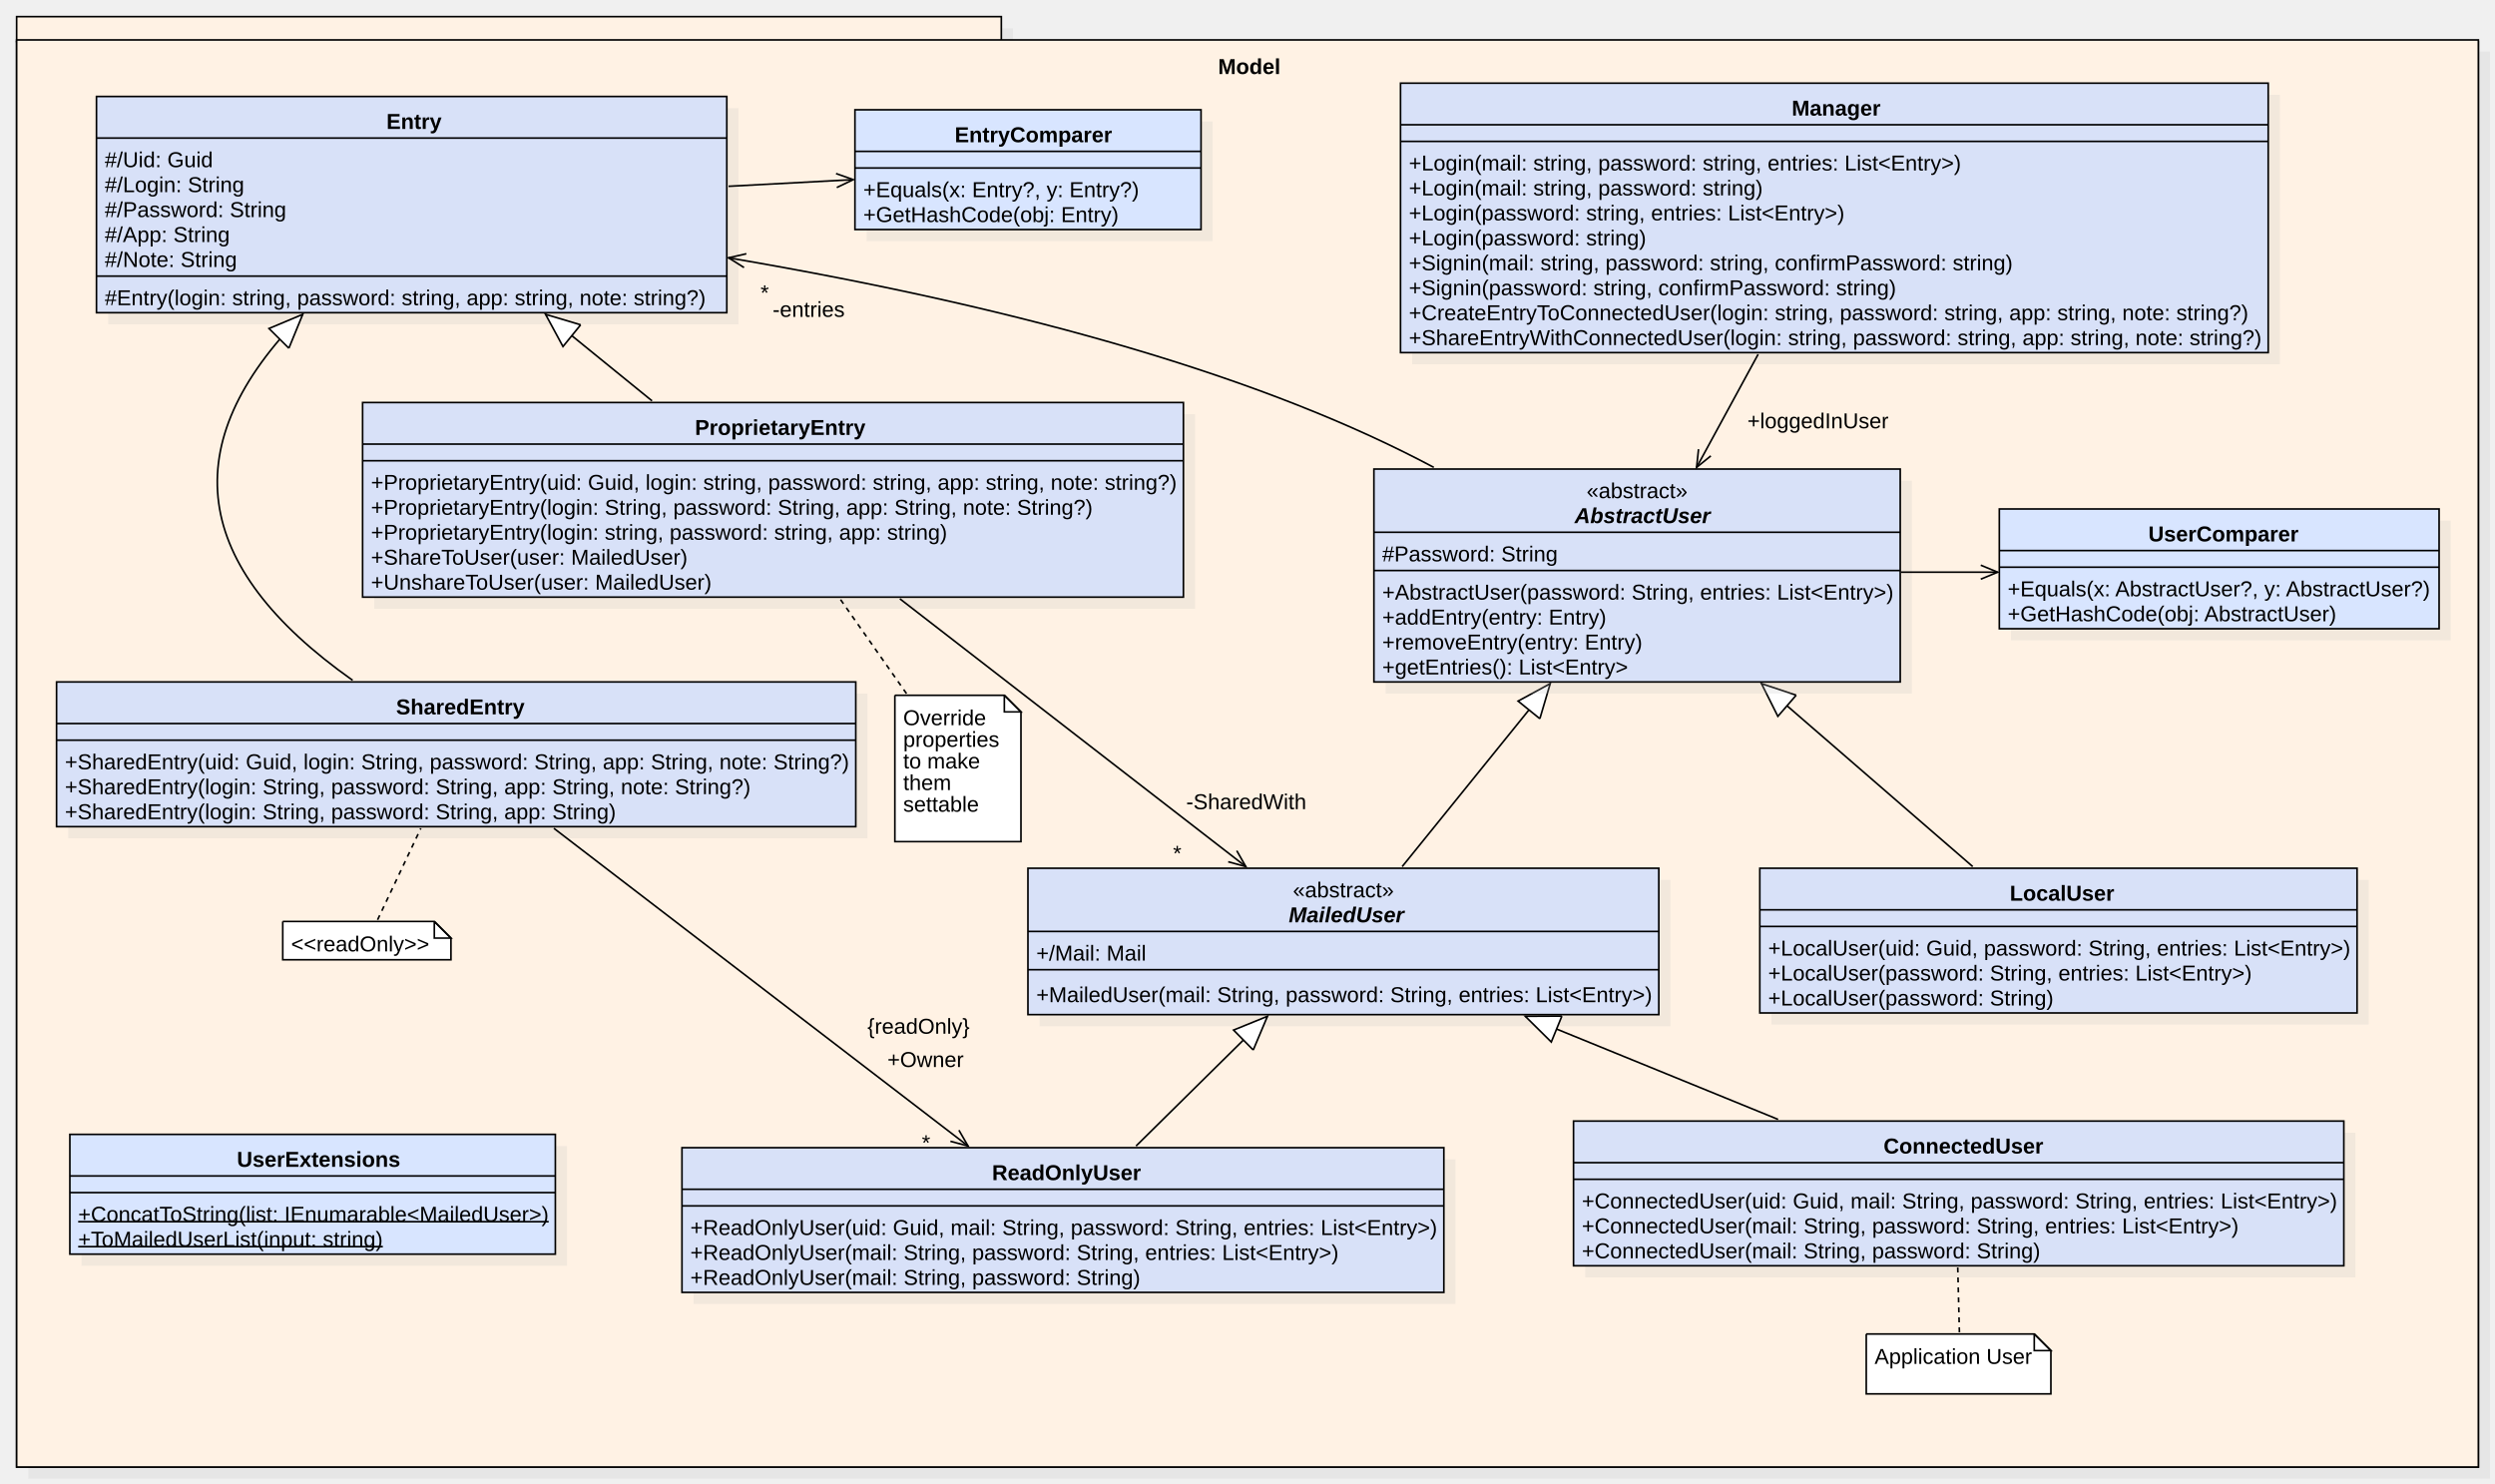
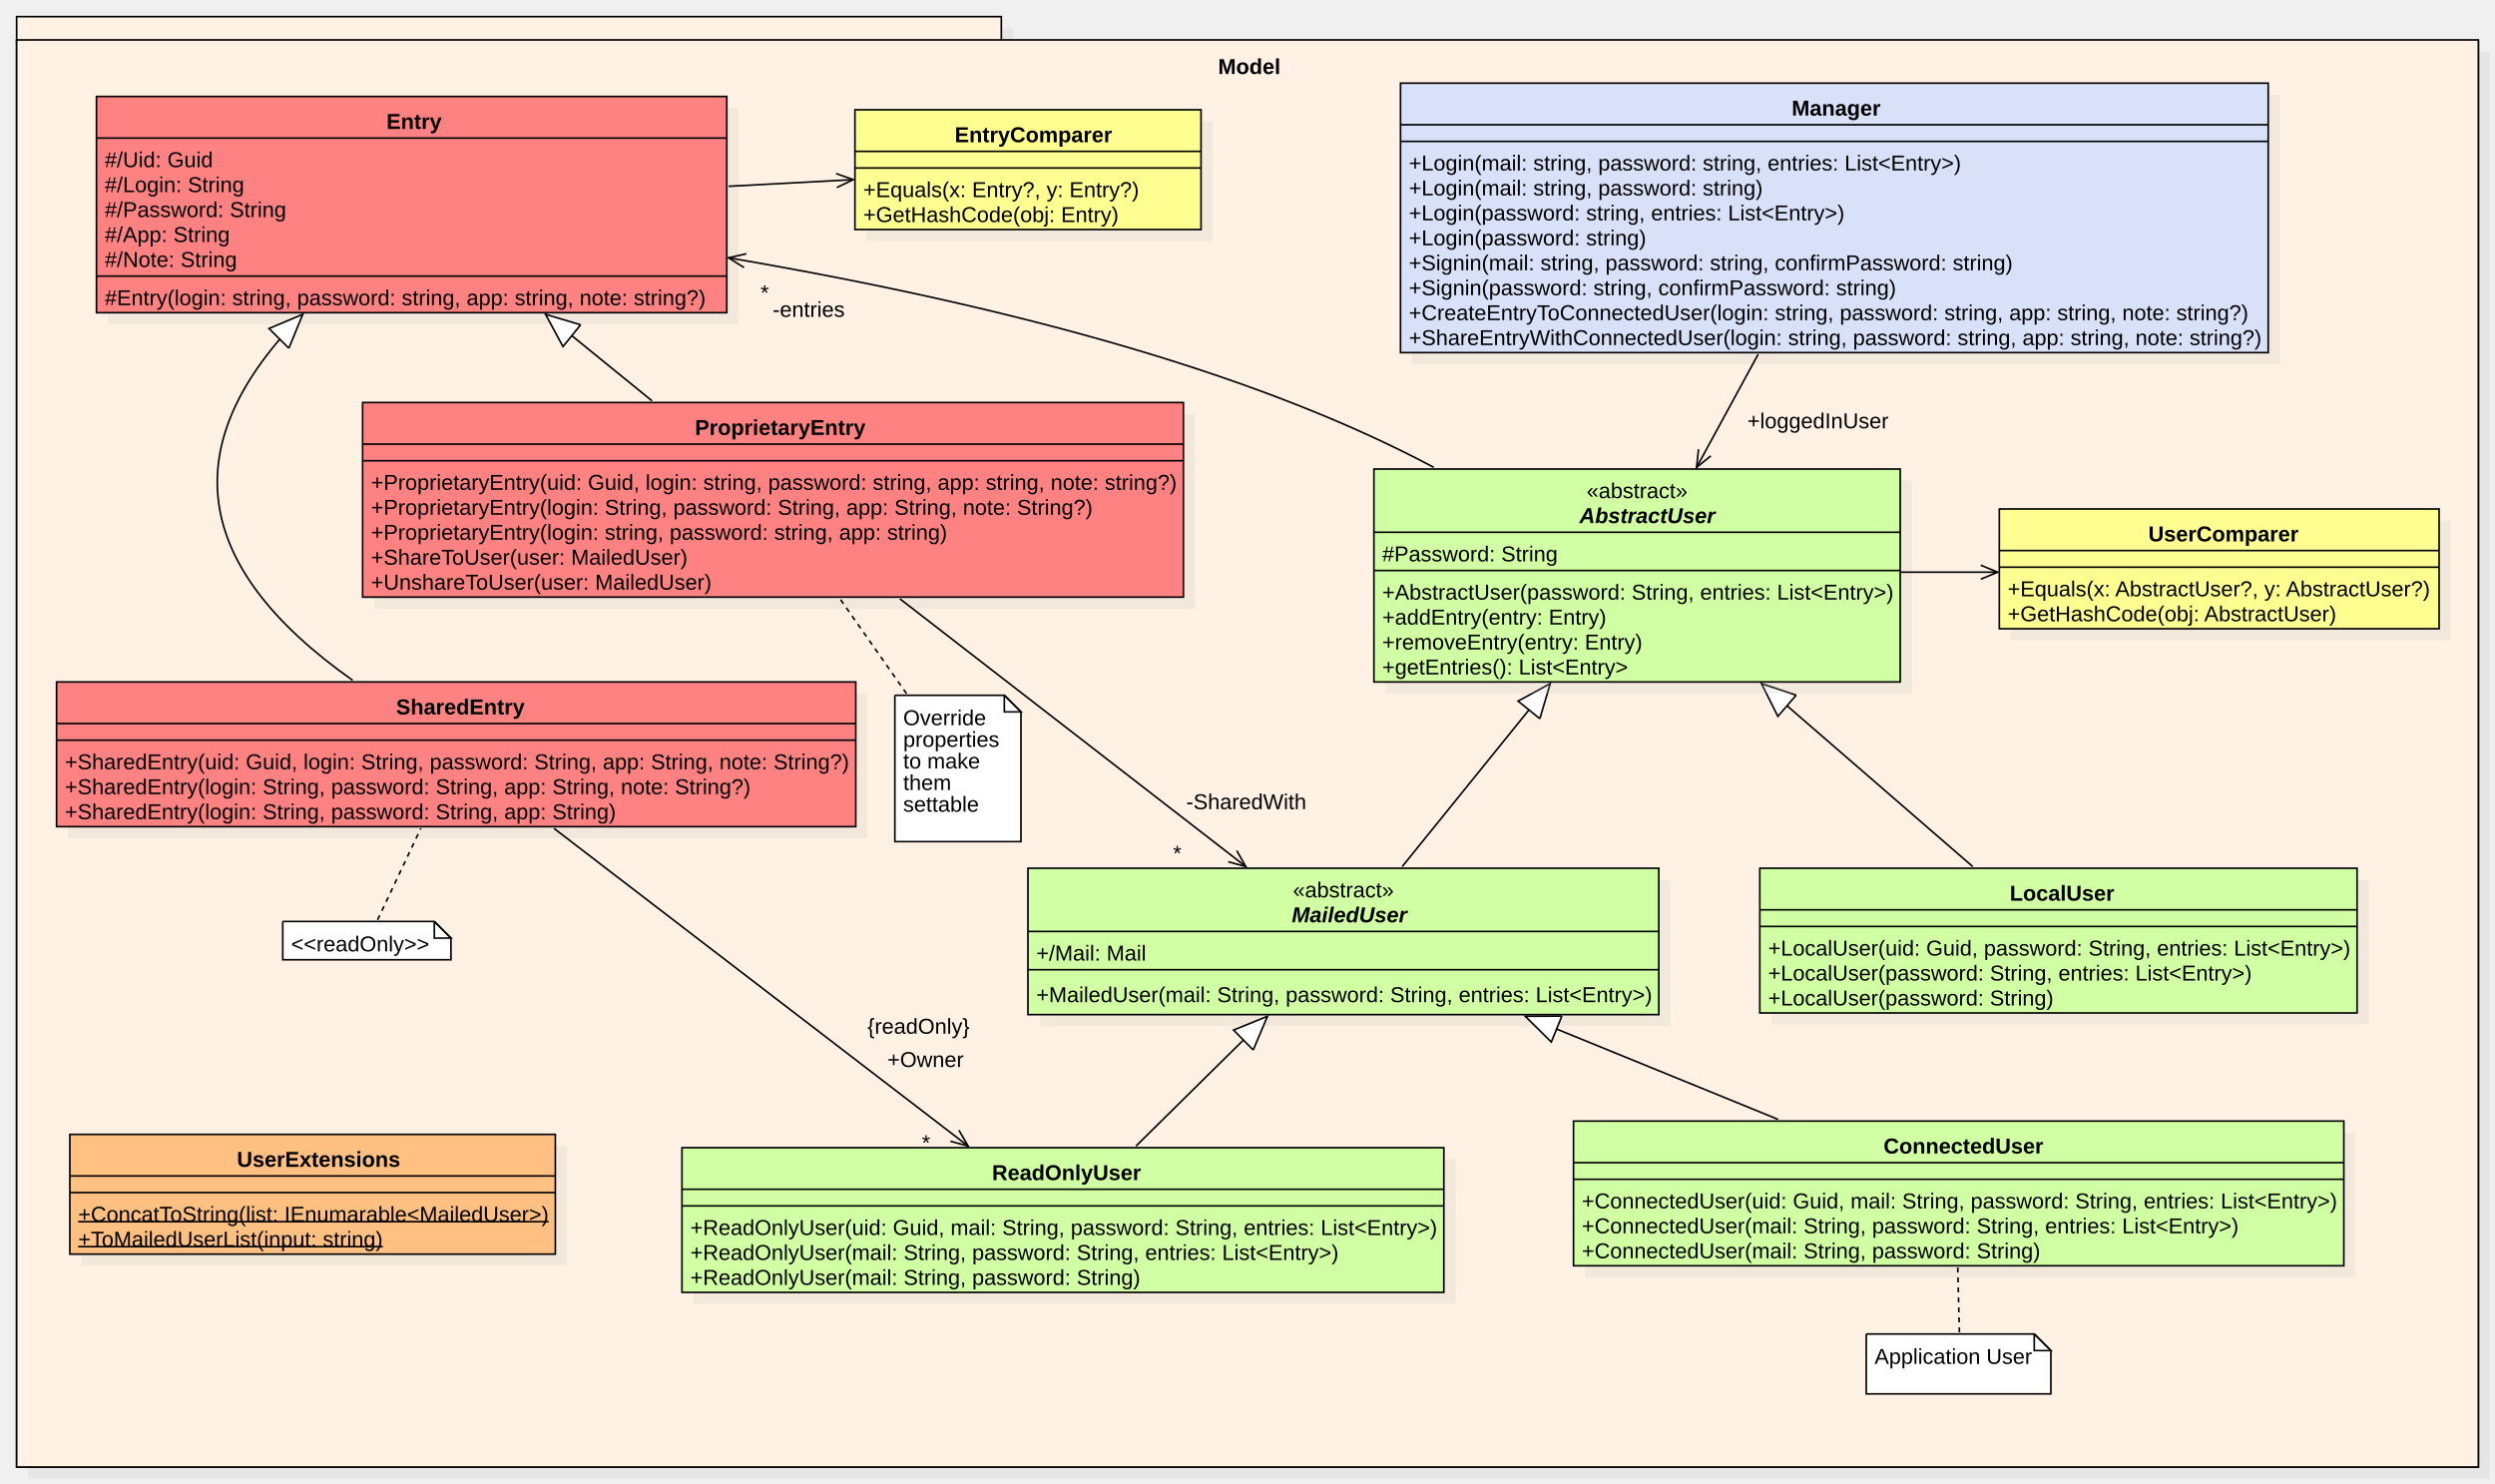
<svg xmlns="http://www.w3.org/2000/svg" version="1.1" width="1500" height="892">
  <defs />
  <g>
    <g transform="translate(-14,-6) scale(1,1)">
      <rect fill="#C0C0C0" stroke="none" x="31" y="23" width="592" height="15" opacity="0.2" />
    </g>
    <g transform="translate(-14,-6) scale(1,1)">
      <rect fill="#C0C0C0" stroke="none" x="31" y="37" width="1480" height="858" opacity="0.2" />
    </g>
    <g transform="translate(-14,-6) scale(1,1)">
      <rect fill="#fff2e4" stroke="none" x="24" y="31" width="1480" height="857" />
    </g>
    <g transform="translate(-14,-6) scale(1,1)">
      <path fill="none" stroke="#000000" d="M 24 31 L 1504 31 L 1504 888 L 24 888 L 24 31 Z Z" stroke-miterlimit="10" />
    </g>
    <g transform="translate(-14,-6) scale(1,1)">
      <rect fill="#fff2e4" stroke="none" x="24" y="16" width="592" height="15" />
    </g>
    <g transform="translate(-14,-6) scale(1,1)">
      <path fill="none" stroke="#000000" d="M 24 16 L 616 16 L 616 31 L 24 31 L 24 16 Z Z" stroke-miterlimit="10" />
    </g>
    <g transform="translate(-14,-6) scale(1,1)">
      <rect fill="#fff2e4" stroke="none" x="24" y="30" width="1480" height="858" />
    </g>
    <g transform="translate(-14,-6) scale(1,1)">
      <path fill="none" stroke="#000000" d="M 24 30 L 1504 30 L 1504 888 L 24 888 L 24 30 Z Z" stroke-miterlimit="10" />
    </g>
    <g transform="translate(-14,-6) scale(1,1)">
      <g>
        <path fill="none" stroke="none" />
        <text fill="#000000" stroke="none" font-family="Arial" font-size="13px" font-style="normal" font-weight="bold" text-decoration="none" x="746.296" y="50.5">Model</text>
      </g>
    </g>
    <g transform="translate(-14,-6) scale(1,1)">
      <rect fill="#C0C0C0" stroke="none" x="79" y="71" width="378.96" height="130" opacity="0.2" />
    </g>
    <g transform="translate(-14,-6) scale(1,1)">
-       <rect fill="#d8e1f8" stroke="none" x="72" y="64" width="378.96" height="130" />
+       <rect fill="#ff8282" stroke="none" x="72" y="64" width="378.96" height="130" />
    </g>
    <g transform="translate(-14,-6) scale(1,1)">
      <path fill="none" stroke="#000000" d="M 72 64 L 450.96 64 L 450.96 194 L 72 194 L 72 64 Z Z" stroke-miterlimit="10" />
    </g>
    <g transform="translate(-14,-6) scale(1,1)">
      <path fill="none" stroke="#000000" d="M 72 89 L 450.96 89" stroke-miterlimit="10" />
    </g>
    <g transform="translate(-14,-6) scale(1,1)">
      <path fill="none" stroke="#000000" d="M 72 172 L 450.96 172" stroke-miterlimit="10" />
    </g>
    <g transform="translate(-14,-6) scale(1,1)">
      <g>
        <path fill="none" stroke="none" />
        <text fill="#000000" stroke="none" font-family="Arial" font-size="13px" font-style="normal" font-weight="bold" text-decoration="none" x="246.309" y="83.5">Entry</text>
      </g>
    </g>
    <g transform="translate(-14,-6) scale(1,1)">
      <g>
        <path fill="none" stroke="none" />
        <text fill="#000000" stroke="none" font-family="Arial" font-size="13px" font-style="normal" font-weight="normal" text-decoration="none" x="77" y="106.5">#/Uid: Guid</text>
      </g>
    </g>
    <g transform="translate(-14,-6) scale(1,1)">
      <g>
        <path fill="none" stroke="none" />
        <text fill="#000000" stroke="none" font-family="Arial" font-size="13px" font-style="normal" font-weight="normal" text-decoration="none" x="77" y="121.5">#/Login: String</text>
      </g>
    </g>
    <g transform="translate(-14,-6) scale(1,1)">
      <g>
        <path fill="none" stroke="none" />
        <text fill="#000000" stroke="none" font-family="Arial" font-size="13px" font-style="normal" font-weight="normal" text-decoration="none" x="77" y="136.5">#/Password: String</text>
      </g>
    </g>
    <g transform="translate(-14,-6) scale(1,1)">
      <g>
        <path fill="none" stroke="none" />
        <text fill="#000000" stroke="none" font-family="Arial" font-size="13px" font-style="normal" font-weight="normal" text-decoration="none" x="77" y="151.5">#/App: String</text>
      </g>
    </g>
    <g transform="translate(-14,-6) scale(1,1)">
      <g>
        <path fill="none" stroke="none" />
        <text fill="#000000" stroke="none" font-family="Arial" font-size="13px" font-style="normal" font-weight="normal" text-decoration="none" x="77" y="166.5">#/Note: String</text>
      </g>
    </g>
    <g transform="translate(-14,-6) scale(1,1)">
      <g>
        <path fill="none" stroke="none" />
        <text fill="#000000" stroke="none" font-family="Arial" font-size="13px" font-style="normal" font-weight="normal" text-decoration="none" x="77" y="189.5">#Entry(login: string, password: string, app: string, note: string?)</text>
      </g>
    </g>
    <g transform="translate(-14,-6) scale(1,1)">
      <rect fill="#C0C0C0" stroke="none" x="239" y="255" width="493.472" height="117" opacity="0.2" />
    </g>
    <g transform="translate(-14,-6) scale(1,1)">
-       <rect fill="#d8e1f8" stroke="none" x="232" y="248" width="493.472" height="117" />
+       <rect fill="#ff8282" stroke="none" x="232" y="248" width="493.472" height="117" />
    </g>
    <g transform="translate(-14,-6) scale(1,1)">
      <path fill="none" stroke="#000000" d="M 232 248 L 725.472 248 L 725.472 365 L 232 365 L 232 248 Z Z" stroke-miterlimit="10" />
    </g>
    <g transform="translate(-14,-6) scale(1,1)">
      <path fill="none" stroke="#000000" d="M 232 273 L 725.472 273" stroke-miterlimit="10" />
    </g>
    <g transform="translate(-14,-6) scale(1,1)">
      <path fill="none" stroke="#000000" d="M 232 283 L 725.472 283" stroke-miterlimit="10" />
    </g>
    <g transform="translate(-14,-6) scale(1,1)">
      <g>
        <path fill="none" stroke="none" />
        <text fill="#000000" stroke="none" font-family="Arial" font-size="13px" font-style="normal" font-weight="bold" text-decoration="none" x="431.776" y="267.5">ProprietaryEntry</text>
      </g>
    </g>
    <g transform="translate(-14,-6) scale(1,1)">
      <g>
        <path fill="none" stroke="none" />
        <text fill="#000000" stroke="none" font-family="Arial" font-size="13px" font-style="normal" font-weight="normal" text-decoration="none" x="237" y="300.5">+ProprietaryEntry(uid: Guid, login: string, password: string, app: string, note: string?)</text>
      </g>
    </g>
    <g transform="translate(-14,-6) scale(1,1)">
      <g>
        <path fill="none" stroke="none" />
        <text fill="#000000" stroke="none" font-family="Arial" font-size="13px" font-style="normal" font-weight="normal" text-decoration="none" x="237" y="315.5">+ProprietaryEntry(login: String, password: String, app: String, note: String?)</text>
      </g>
    </g>
    <g transform="translate(-14,-6) scale(1,1)">
      <g>
        <path fill="none" stroke="none" />
        <text fill="#000000" stroke="none" font-family="Arial" font-size="13px" font-style="normal" font-weight="normal" text-decoration="none" x="237" y="330.5">+ProprietaryEntry(login: string, password: string, app: string)</text>
      </g>
    </g>
    <g transform="translate(-14,-6) scale(1,1)">
      <g>
        <path fill="none" stroke="none" />
        <text fill="#000000" stroke="none" font-family="Arial" font-size="13px" font-style="normal" font-weight="normal" text-decoration="none" x="237" y="345.5">+ShareToUser(user: MailedUser)</text>
      </g>
    </g>
    <g transform="translate(-14,-6) scale(1,1)">
      <g>
        <path fill="none" stroke="none" />
        <text fill="#000000" stroke="none" font-family="Arial" font-size="13px" font-style="normal" font-weight="normal" text-decoration="none" x="237" y="360.5">+UnshareToUser(user: MailedUser)</text>
      </g>
    </g>
    <g transform="translate(-14,-6) scale(1,1)">
      <path fill="none" stroke="#000000" d="M 406 247 L 342 195" stroke-miterlimit="10" />
    </g>
    <g transform="translate(-14,-6) scale(1,1)">
      <path fill="#FFFFFF" stroke="none" d="M 363.084 201.283 L 342 195 L 352.466 214.351" />
    </g>
    <g transform="translate(-14,-6) scale(1,1)">
      <path fill="none" stroke="#000000" d="M 363.084 201.283 L 342 195 L 352.466 214.351 L 363.084 201.283" stroke-miterlimit="10" />
    </g>
    <g transform="translate(-14,-6) scale(1,1)">
      <rect fill="#C0C0C0" stroke="none" x="55" y="423" width="480.498" height="87" opacity="0.2" />
    </g>
    <g transform="translate(-14,-6) scale(1,1)">
-       <rect fill="#d8e1f8" stroke="none" x="48" y="416" width="480.498" height="87" />
+       <rect fill="#ff8282" stroke="none" x="48" y="416" width="480.498" height="87" />
    </g>
    <g transform="translate(-14,-6) scale(1,1)">
      <path fill="none" stroke="#000000" d="M 48 416 L 528.498 416 L 528.498 503 L 48 503 L 48 416 Z Z" stroke-miterlimit="10" />
    </g>
    <g transform="translate(-14,-6) scale(1,1)">
      <path fill="none" stroke="#000000" d="M 48 441 L 528.498 441" stroke-miterlimit="10" />
    </g>
    <g transform="translate(-14,-6) scale(1,1)">
      <path fill="none" stroke="#000000" d="M 48 451 L 528.498 451" stroke-miterlimit="10" />
    </g>
    <g transform="translate(-14,-6) scale(1,1)">
      <g>
        <path fill="none" stroke="none" />
        <text fill="#000000" stroke="none" font-family="Arial" font-size="13px" font-style="normal" font-weight="bold" text-decoration="none" x="252.118" y="435.5">SharedEntry</text>
      </g>
    </g>
    <g transform="translate(-14,-6) scale(1,1)">
      <g>
        <path fill="none" stroke="none" />
        <text fill="#000000" stroke="none" font-family="Arial" font-size="13px" font-style="normal" font-weight="normal" text-decoration="none" x="53" y="468.5">+SharedEntry(uid: Guid, login: String, password: String, app: String, note: String?)</text>
      </g>
    </g>
    <g transform="translate(-14,-6) scale(1,1)">
      <g>
        <path fill="none" stroke="none" />
        <text fill="#000000" stroke="none" font-family="Arial" font-size="13px" font-style="normal" font-weight="normal" text-decoration="none" x="53" y="483.5">+SharedEntry(login: String, password: String, app: String, note: String?)</text>
      </g>
    </g>
    <g transform="translate(-14,-6) scale(1,1)">
      <g>
        <path fill="none" stroke="none" />
        <text fill="#000000" stroke="none" font-family="Arial" font-size="13px" font-style="normal" font-weight="normal" text-decoration="none" x="53" y="498.5">+SharedEntry(login: String, password: String, app: String)</text>
      </g>
    </g>
    <g transform="translate(-14,-6) scale(1,1)">
      <path fill="none" stroke="#000000" d="M 226 415 Q 80 312 196 195" stroke-miterlimit="10" />
    </g>
    <g transform="translate(-14,-6) scale(1,1)">
      <path fill="#FFFFFF" stroke="none" d="M 187.668 215.361 L 196 195 L 175.711 203.506" />
    </g>
    <g transform="translate(-14,-6) scale(1,1)">
      <path fill="none" stroke="#000000" d="M 187.668 215.361 L 196 195 L 175.711 203.506 L 187.668 215.361" stroke-miterlimit="10" />
    </g>
    <g transform="translate(-14,-6) scale(1,1)">
      <path fill="#ffffff" stroke="none" d="M 552 424 L 617.808 424 L 627.808 434 L 627.808 512 L 552 512 L 552 424" />
    </g>
    <g transform="translate(-14,-6) scale(1,1)">
      <path fill="none" stroke="#000000" d="M 552 424 L 617.808 424 L 627.808 434 L 627.808 512 L 552 512 L 552 424 L 552 424" stroke-miterlimit="10" />
    </g>
    <g transform="translate(-14,-6) scale(1,1)">
      <path fill="none" stroke="#000000" d="M 617.808 424 L 617.808 434 L 627.808 434 L 617.808 424" stroke-miterlimit="10" />
    </g>
    <g transform="translate(-14,-6) scale(1,1)">
      <g>
        <path fill="none" stroke="none" />
        <text fill="#000000" stroke="none" font-family="Arial" font-size="13px" font-style="normal" font-weight="normal" text-decoration="none" x="557" y="442">Override</text>
        <text fill="#000000" stroke="none" font-family="Arial" font-size="13px" font-style="normal" font-weight="normal" text-decoration="none" x="557" y="455">properties</text>
        <text fill="#000000" stroke="none" font-family="Arial" font-size="13px" font-style="normal" font-weight="normal" text-decoration="none" x="557" y="468">to make</text>
        <text fill="#000000" stroke="none" font-family="Arial" font-size="13px" font-style="normal" font-weight="normal" text-decoration="none" x="557" y="481">them</text>
        <text fill="#000000" stroke="none" font-family="Arial" font-size="13px" font-style="normal" font-weight="normal" text-decoration="none" x="557" y="494">settable</text>
      </g>
    </g>
    <g transform="translate(-14,-6) scale(1,1)">
      <path fill="none" stroke="#000000" d="M 559 423 L 519 366" stroke-miterlimit="10" stroke-dasharray="3" />
    </g>
    <g transform="translate(-14,-6) scale(1,1)">
      <path fill="#ffffff" stroke="none" d="M 184 560 L 275.116 560 L 285.116 570 L 285.116 583 L 184 583 L 184 560" />
    </g>
    <g transform="translate(-14,-6) scale(1,1)">
      <path fill="none" stroke="#000000" d="M 184 560 L 275.116 560 L 285.116 570 L 285.116 583 L 184 583 L 184 560 L 184 560" stroke-miterlimit="10" />
    </g>
    <g transform="translate(-14,-6) scale(1,1)">
      <path fill="none" stroke="#000000" d="M 275.116 560 L 275.116 570 L 285.116 570 L 275.116 560" stroke-miterlimit="10" />
    </g>
    <g transform="translate(-14,-6) scale(1,1)">
      <g>
        <path fill="none" stroke="none" />
        <text fill="#000000" stroke="none" font-family="Arial" font-size="13px" font-style="normal" font-weight="normal" text-decoration="none" x="189" y="578">&lt;&lt;readOnly&gt;&gt;</text>
      </g>
    </g>
    <g transform="translate(-14,-6) scale(1,1)">
      <path fill="none" stroke="#000000" d="M 241 559 L 267 504" stroke-miterlimit="10" stroke-dasharray="3" />
    </g>
    <g transform="translate(-14,-6) scale(1,1)">
      <rect fill="#C0C0C0" stroke="none" x="639" y="535" width="379.278" height="88" opacity="0.2" />
    </g>
    <g transform="translate(-14,-6) scale(1,1)">
-       <rect fill="#d8e1f8" stroke="none" x="632" y="528" width="379.278" height="88" />
+       <rect fill="#d1ffa3" stroke="none" x="632" y="528" width="379.278" height="88" />
    </g>
    <g transform="translate(-14,-6) scale(1,1)">
      <path fill="none" stroke="#000000" d="M 632 528 L 1011.278 528 L 1011.278 616 L 632 616 L 632 528 Z Z" stroke-miterlimit="10" />
    </g>
    <g transform="translate(-14,-6) scale(1,1)">
      <path fill="none" stroke="#000000" d="M 632 566 L 1011.278 566" stroke-miterlimit="10" />
    </g>
    <g transform="translate(-14,-6) scale(1,1)">
      <path fill="none" stroke="#000000" d="M 632 589 L 1011.278 589" stroke-miterlimit="10" />
    </g>
    <g transform="translate(-14,-6) scale(1,1)">
      <g>
        <path fill="none" stroke="none" />
        <text fill="#000000" stroke="none" font-family="Arial" font-size="13px" font-style="normal" font-weight="normal" text-decoration="none" x="791.288" y="545.5">«abstract»</text>
      </g>
    </g>
    <g transform="translate(-14,-6) scale(1,1)">
      <g>
        <path fill="none" stroke="none" />
-         <text fill="#000000" stroke="none" font-family="Arial" font-size="13px" font-style="italic" font-weight="bold" text-decoration="none" x="788.768" y="560.5">MailedUser</text>
+         <text fill="#000000" stroke="none" font-family="Arial" font-size="13px" font-style="italic" font-weight="bold" text-decoration="none" x="790.589" y="560.5">MailedUser</text>
      </g>
    </g>
    <g transform="translate(-14,-6) scale(1,1)">
      <g>
        <path fill="none" stroke="none" />
        <text fill="#000000" stroke="none" font-family="Arial" font-size="13px" font-style="normal" font-weight="normal" text-decoration="none" x="637" y="583.5">+/Mail: Mail</text>
      </g>
    </g>
    <g transform="translate(-14,-6) scale(1,1)">
      <g>
        <path fill="none" stroke="none" />
        <text fill="#000000" stroke="none" font-family="Arial" font-size="13px" font-style="normal" font-weight="normal" text-decoration="none" x="637" y="608.5">+MailedUser(mail: String, password: String, entries: List&lt;Entry&gt;)</text>
      </g>
    </g>
    <g transform="translate(-14,-6) scale(1,1)">
      <path fill="none" stroke="#000000" d="M 697 695 L 776 617" stroke-miterlimit="10" />
    </g>
    <g transform="translate(-14,-6) scale(1,1)">
      <path fill="#FFFFFF" stroke="none" d="M 767.452 637.271 L 776 617 L 755.621 625.289" />
    </g>
    <g transform="translate(-14,-6) scale(1,1)">
      <path fill="none" stroke="#000000" d="M 767.452 637.271 L 776 617 L 755.621 625.289 L 767.452 637.271" stroke-miterlimit="10" />
    </g>
    <g transform="translate(-14,-6) scale(1,1)">
      <path fill="none" stroke="#000000" d="M 1083 679 L 931 617" stroke-miterlimit="10" />
    </g>
    <g transform="translate(-14,-6) scale(1,1)">
      <path fill="#FFFFFF" stroke="none" d="M 953 616.881 L 931 617 L 946.64 632.472" />
    </g>
    <g transform="translate(-14,-6) scale(1,1)">
      <path fill="none" stroke="#000000" d="M 953 616.881 L 931 617 L 946.64 632.472 L 953 616.881" stroke-miterlimit="10" />
    </g>
    <g transform="translate(-14,-6) scale(1,1)">
      <path fill="none" stroke="#000000" d="M 857 527 L 946 417" stroke-miterlimit="10" />
    </g>
    <g transform="translate(-14,-6) scale(1,1)">
      <path fill="#FFFFFF" stroke="none" d="M 939.76 438.097 L 946 417 L 926.67 427.506" />
    </g>
    <g transform="translate(-14,-6) scale(1,1)">
      <path fill="none" stroke="#000000" d="M 939.76 438.097 L 946 417 L 926.67 427.506 L 939.76 438.097" stroke-miterlimit="10" />
    </g>
    <g transform="translate(-14,-6) scale(1,1)">
      <path fill="none" stroke="#000000" d="M 1200 527 L 1073 417" stroke-miterlimit="10" />
    </g>
    <g transform="translate(-14,-6) scale(1,1)">
      <path fill="#FFFFFF" stroke="none" d="M 1093.876 423.943 L 1073 417 L 1082.852 436.671" />
    </g>
    <g transform="translate(-14,-6) scale(1,1)">
      <path fill="none" stroke="#000000" d="M 1093.876 423.943 L 1073 417 L 1082.852 436.671 L 1093.876 423.943" stroke-miterlimit="10" />
    </g>
    <g transform="translate(-14,-6) scale(1,1)">
      <rect fill="#C0C0C0" stroke="none" x="431" y="703" width="458.046" height="87" opacity="0.2" />
    </g>
    <g transform="translate(-14,-6) scale(1,1)">
-       <rect fill="#d8e1f8" stroke="none" x="424" y="696" width="458.046" height="87" />
+       <rect fill="#d1ffa3" stroke="none" x="424" y="696" width="458.046" height="87" />
    </g>
    <g transform="translate(-14,-6) scale(1,1)">
      <path fill="none" stroke="#000000" d="M 424 696 L 882.046 696 L 882.046 783 L 424 783 L 424 696 Z Z" stroke-miterlimit="10" />
    </g>
    <g transform="translate(-14,-6) scale(1,1)">
      <path fill="none" stroke="#000000" d="M 424 721 L 882.046 721" stroke-miterlimit="10" />
    </g>
    <g transform="translate(-14,-6) scale(1,1)">
      <path fill="none" stroke="#000000" d="M 424 731 L 882.046 731" stroke-miterlimit="10" />
    </g>
    <g transform="translate(-14,-6) scale(1,1)">
      <g>
        <path fill="none" stroke="none" />
        <text fill="#000000" stroke="none" font-family="Arial" font-size="13px" font-style="normal" font-weight="bold" text-decoration="none" x="610.395" y="715.5">ReadOnlyUser</text>
      </g>
    </g>
    <g transform="translate(-14,-6) scale(1,1)">
      <g>
        <path fill="none" stroke="none" />
        <text fill="#000000" stroke="none" font-family="Arial" font-size="13px" font-style="normal" font-weight="normal" text-decoration="none" x="429" y="748.5">+ReadOnlyUser(uid: Guid, mail: String, password: String, entries: List&lt;Entry&gt;)</text>
      </g>
    </g>
    <g transform="translate(-14,-6) scale(1,1)">
      <g>
        <path fill="none" stroke="none" />
        <text fill="#000000" stroke="none" font-family="Arial" font-size="13px" font-style="normal" font-weight="normal" text-decoration="none" x="429" y="763.5">+ReadOnlyUser(mail: String, password: String, entries: List&lt;Entry&gt;)</text>
      </g>
    </g>
    <g transform="translate(-14,-6) scale(1,1)">
      <g>
        <path fill="none" stroke="none" />
        <text fill="#000000" stroke="none" font-family="Arial" font-size="13px" font-style="normal" font-weight="normal" text-decoration="none" x="429" y="778.5">+ReadOnlyUser(mail: String, password: String)</text>
      </g>
    </g>
    <g transform="translate(-14,-6) scale(1,1)">
      <rect fill="#C0C0C0" stroke="none" x="967" y="687" width="463.118" height="87" opacity="0.2" />
    </g>
    <g transform="translate(-14,-6) scale(1,1)">
-       <rect fill="#d8e1f8" stroke="none" x="960" y="680" width="463.118" height="87" />
+       <rect fill="#d1ffa3" stroke="none" x="960" y="680" width="463.118" height="87" />
    </g>
    <g transform="translate(-14,-6) scale(1,1)">
      <path fill="none" stroke="#000000" d="M 960 680 L 1423.118 680 L 1423.118 767 L 960 767 L 960 680 Z Z" stroke-miterlimit="10" />
    </g>
    <g transform="translate(-14,-6) scale(1,1)">
      <path fill="none" stroke="#000000" d="M 960 705 L 1423.118 705" stroke-miterlimit="10" />
    </g>
    <g transform="translate(-14,-6) scale(1,1)">
      <path fill="none" stroke="#000000" d="M 960 715 L 1423.118 715" stroke-miterlimit="10" />
    </g>
    <g transform="translate(-14,-6) scale(1,1)">
      <g>
        <path fill="none" stroke="none" />
        <text fill="#000000" stroke="none" font-family="Arial" font-size="13px" font-style="normal" font-weight="bold" text-decoration="none" x="1146.395" y="699.5">ConnectedUser</text>
      </g>
    </g>
    <g transform="translate(-14,-6) scale(1,1)">
      <g>
        <path fill="none" stroke="none" />
        <text fill="#000000" stroke="none" font-family="Arial" font-size="13px" font-style="normal" font-weight="normal" text-decoration="none" x="965" y="732.5">+ConnectedUser(uid: Guid, mail: String, password: String, entries: List&lt;Entry&gt;)</text>
      </g>
    </g>
    <g transform="translate(-14,-6) scale(1,1)">
      <g>
        <path fill="none" stroke="none" />
        <text fill="#000000" stroke="none" font-family="Arial" font-size="13px" font-style="normal" font-weight="normal" text-decoration="none" x="965" y="747.5">+ConnectedUser(mail: String, password: String, entries: List&lt;Entry&gt;)</text>
      </g>
    </g>
    <g transform="translate(-14,-6) scale(1,1)">
      <g>
        <path fill="none" stroke="none" />
        <text fill="#000000" stroke="none" font-family="Arial" font-size="13px" font-style="normal" font-weight="normal" text-decoration="none" x="965" y="762.5">+ConnectedUser(mail: String, password: String)</text>
      </g>
    </g>
    <g transform="translate(-14,-6) scale(1,1)">
      <path fill="#ffffff" stroke="none" d="M 1136 808 L 1237 808 L 1247 818 L 1247 844 L 1136 844 L 1136 808" />
    </g>
    <g transform="translate(-14,-6) scale(1,1)">
      <path fill="none" stroke="#000000" d="M 1136 808 L 1237 808 L 1247 818 L 1247 844 L 1136 844 L 1136 808 L 1136 808" stroke-miterlimit="10" />
    </g>
    <g transform="translate(-14,-6) scale(1,1)">
      <path fill="none" stroke="#000000" d="M 1237 808 L 1237 818 L 1247 818 L 1237 808" stroke-miterlimit="10" />
    </g>
    <g transform="translate(-14,-6) scale(1,1)">
      <g>
        <path fill="none" stroke="none" />
        <text fill="#000000" stroke="none" font-family="Arial" font-size="13px" font-style="normal" font-weight="normal" text-decoration="none" x="1141" y="826">Application User</text>
      </g>
    </g>
    <g transform="translate(-14,-6) scale(1,1)">
      <path fill="none" stroke="#000000" d="M 1192 807 L 1191 768" stroke-miterlimit="10" stroke-dasharray="3" />
    </g>
    <g transform="translate(-14,-6) scale(1,1)">
      <rect fill="#C0C0C0" stroke="none" x="863" y="63" width="521.656" height="162" opacity="0.2" />
    </g>
    <g transform="translate(-14,-6) scale(1,1)">
      <rect fill="#d8e1f8" stroke="none" x="856" y="56" width="521.656" height="162" />
    </g>
    <g transform="translate(-14,-6) scale(1,1)">
      <path fill="none" stroke="#000000" d="M 856 56 L 1377.656 56 L 1377.656 218 L 856 218 L 856 56 Z Z" stroke-miterlimit="10" />
    </g>
    <g transform="translate(-14,-6) scale(1,1)">
      <path fill="none" stroke="#000000" d="M 856 81 L 1377.656 81" stroke-miterlimit="10" />
    </g>
    <g transform="translate(-14,-6) scale(1,1)">
      <path fill="none" stroke="#000000" d="M 856 91 L 1377.656 91" stroke-miterlimit="10" />
    </g>
    <g transform="translate(-14,-6) scale(1,1)">
      <g>
        <path fill="none" stroke="none" />
        <text fill="#000000" stroke="none" font-family="Arial" font-size="13px" font-style="normal" font-weight="bold" text-decoration="none" x="1091.174" y="75.5">Manager</text>
      </g>
    </g>
    <g transform="translate(-14,-6) scale(1,1)">
      <g>
        <path fill="none" stroke="none" />
        <text fill="#000000" stroke="none" font-family="Arial" font-size="13px" font-style="normal" font-weight="normal" text-decoration="none" x="861" y="108.5">+Login(mail: string, password: string, entries: List&lt;Entry&gt;)</text>
      </g>
    </g>
    <g transform="translate(-14,-6) scale(1,1)">
      <g>
        <path fill="none" stroke="none" />
        <text fill="#000000" stroke="none" font-family="Arial" font-size="13px" font-style="normal" font-weight="normal" text-decoration="none" x="861" y="123.5">+Login(mail: string, password: string)</text>
      </g>
    </g>
    <g transform="translate(-14,-6) scale(1,1)">
      <g>
        <path fill="none" stroke="none" />
        <text fill="#000000" stroke="none" font-family="Arial" font-size="13px" font-style="normal" font-weight="normal" text-decoration="none" x="861" y="138.5">+Login(password: string, entries: List&lt;Entry&gt;)</text>
      </g>
    </g>
    <g transform="translate(-14,-6) scale(1,1)">
      <g>
        <path fill="none" stroke="none" />
        <text fill="#000000" stroke="none" font-family="Arial" font-size="13px" font-style="normal" font-weight="normal" text-decoration="none" x="861" y="153.5">+Login(password: string)</text>
      </g>
    </g>
    <g transform="translate(-14,-6) scale(1,1)">
      <g>
        <path fill="none" stroke="none" />
        <text fill="#000000" stroke="none" font-family="Arial" font-size="13px" font-style="normal" font-weight="normal" text-decoration="none" x="861" y="168.5">+Signin(mail: string, password: string, confirmPassword: string)</text>
      </g>
    </g>
    <g transform="translate(-14,-6) scale(1,1)">
      <g>
        <path fill="none" stroke="none" />
        <text fill="#000000" stroke="none" font-family="Arial" font-size="13px" font-style="normal" font-weight="normal" text-decoration="none" x="861" y="183.5">+Signin(password: string, confirmPassword: string)</text>
      </g>
    </g>
    <g transform="translate(-14,-6) scale(1,1)">
      <g>
        <path fill="none" stroke="none" />
        <text fill="#000000" stroke="none" font-family="Arial" font-size="13px" font-style="normal" font-weight="normal" text-decoration="none" x="861" y="198.5">+CreateEntryToConnectedUser(login: string, password: string, app: string, note: string?)</text>
      </g>
    </g>
    <g transform="translate(-14,-6) scale(1,1)">
      <g>
        <path fill="none" stroke="none" />
        <text fill="#000000" stroke="none" font-family="Arial" font-size="13px" font-style="normal" font-weight="normal" text-decoration="none" x="861" y="213.5">+ShareEntryWithConnectedUser(login: string, password: string, app: string, note: string?)</text>
      </g>
    </g>
    <g transform="translate(-14,-6) scale(1,1)">
      <rect fill="#C0C0C0" stroke="none" x="847" y="295" width="316.423" height="128" opacity="0.2" />
    </g>
    <g transform="translate(-14,-6) scale(1,1)">
-       <rect fill="#d8e1f8" stroke="none" x="840" y="288" width="316.423" height="128" />
+       <rect fill="#d1ffa3" stroke="none" x="840" y="288" width="316.423" height="128" />
    </g>
    <g transform="translate(-14,-6) scale(1,1)">
      <path fill="none" stroke="#000000" d="M 840 288 L 1156.423 288 L 1156.423 416 L 840 416 L 840 288 Z Z" stroke-miterlimit="10" />
    </g>
    <g transform="translate(-14,-6) scale(1,1)">
      <path fill="none" stroke="#000000" d="M 840 326 L 1156.423 326" stroke-miterlimit="10" />
    </g>
    <g transform="translate(-14,-6) scale(1,1)">
      <path fill="none" stroke="#000000" d="M 840 349 L 1156.423 349" stroke-miterlimit="10" />
    </g>
    <g transform="translate(-14,-6) scale(1,1)">
      <g>
        <path fill="none" stroke="none" />
        <text fill="#000000" stroke="none" font-family="Arial" font-size="13px" font-style="normal" font-weight="normal" text-decoration="none" x="967.86" y="305.5">«abstract»</text>
      </g>
    </g>
    <g transform="translate(-14,-6) scale(1,1)">
      <g>
        <path fill="none" stroke="none" />
-         <text fill="#000000" stroke="none" font-family="Arial" font-size="13px" font-style="italic" font-weight="bold" text-decoration="none" x="960.646" y="320.5">AbstractUser</text>
+         <text fill="#000000" stroke="none" font-family="Arial" font-size="13px" font-style="italic" font-weight="bold" text-decoration="none" x="963.547" y="320.5">AbstractUser</text>
      </g>
    </g>
    <g transform="translate(-14,-6) scale(1,1)">
      <g>
        <path fill="none" stroke="none" />
        <text fill="#000000" stroke="none" font-family="Arial" font-size="13px" font-style="normal" font-weight="normal" text-decoration="none" x="845" y="343.5">#Password: String</text>
      </g>
    </g>
    <g transform="translate(-14,-6) scale(1,1)">
      <g>
        <path fill="none" stroke="none" />
        <text fill="#000000" stroke="none" font-family="Arial" font-size="13px" font-style="normal" font-weight="normal" text-decoration="none" x="845" y="366.5">+AbstractUser(password: String, entries: List&lt;Entry&gt;)</text>
      </g>
    </g>
    <g transform="translate(-14,-6) scale(1,1)">
      <g>
        <path fill="none" stroke="none" />
        <text fill="#000000" stroke="none" font-family="Arial" font-size="13px" font-style="normal" font-weight="normal" text-decoration="none" x="845" y="381.5">+addEntry(entry: Entry)</text>
      </g>
    </g>
    <g transform="translate(-14,-6) scale(1,1)">
      <g>
        <path fill="none" stroke="none" />
        <text fill="#000000" stroke="none" font-family="Arial" font-size="13px" font-style="normal" font-weight="normal" text-decoration="none" x="845" y="396.5">+removeEntry(entry: Entry)</text>
      </g>
    </g>
    <g transform="translate(-14,-6) scale(1,1)">
      <g>
        <path fill="none" stroke="none" />
        <text fill="#000000" stroke="none" font-family="Arial" font-size="13px" font-style="normal" font-weight="normal" text-decoration="none" x="845" y="411.5">+getEntries(): List&lt;Entry&gt;</text>
      </g>
    </g>
    <g transform="translate(-14,-6) scale(1,1)">
      <rect fill="#C0C0C0" stroke="none" x="1079" y="535" width="359.073" height="87" opacity="0.2" />
    </g>
    <g transform="translate(-14,-6) scale(1,1)">
-       <rect fill="#d8e1f8" stroke="none" x="1072" y="528" width="359.073" height="87" />
+       <rect fill="#d1ffa3" stroke="none" x="1072" y="528" width="359.073" height="87" />
    </g>
    <g transform="translate(-14,-6) scale(1,1)">
      <path fill="none" stroke="#000000" d="M 1072 528 L 1431.073 528 L 1431.073 615 L 1072 615 L 1072 528 Z Z" stroke-miterlimit="10" />
    </g>
    <g transform="translate(-14,-6) scale(1,1)">
      <path fill="none" stroke="#000000" d="M 1072 553 L 1431.073 553" stroke-miterlimit="10" />
    </g>
    <g transform="translate(-14,-6) scale(1,1)">
      <path fill="none" stroke="#000000" d="M 1072 563 L 1431.073 563" stroke-miterlimit="10" />
    </g>
    <g transform="translate(-14,-6) scale(1,1)">
      <g>
        <path fill="none" stroke="none" />
        <text fill="#000000" stroke="none" font-family="Arial" font-size="13px" font-style="normal" font-weight="bold" text-decoration="none" x="1222.274" y="547.5">LocalUser</text>
      </g>
    </g>
    <g transform="translate(-14,-6) scale(1,1)">
      <g>
        <path fill="none" stroke="none" />
        <text fill="#000000" stroke="none" font-family="Arial" font-size="13px" font-style="normal" font-weight="normal" text-decoration="none" x="1077" y="580.5">+LocalUser(uid: Guid, password: String, entries: List&lt;Entry&gt;)</text>
      </g>
    </g>
    <g transform="translate(-14,-6) scale(1,1)">
      <g>
        <path fill="none" stroke="none" />
        <text fill="#000000" stroke="none" font-family="Arial" font-size="13px" font-style="normal" font-weight="normal" text-decoration="none" x="1077" y="595.5">+LocalUser(password: String, entries: List&lt;Entry&gt;)</text>
      </g>
    </g>
    <g transform="translate(-14,-6) scale(1,1)">
      <g>
        <path fill="none" stroke="none" />
        <text fill="#000000" stroke="none" font-family="Arial" font-size="13px" font-style="normal" font-weight="normal" text-decoration="none" x="1077" y="610.5">+LocalUser(password: String)</text>
      </g>
    </g>
    <g transform="translate(-14,-6) scale(1,1)">
      <rect fill="#C0C0C0" stroke="none" x="535" y="79" width="208.062" height="72" opacity="0.2" />
    </g>
    <g transform="translate(-14,-6) scale(1,1)">
-       <rect fill="#d8e5ff" stroke="none" x="528" y="72" width="208.062" height="72" />
+       <rect fill="#ffff91" stroke="none" x="528" y="72" width="208.062" height="72" />
    </g>
    <g transform="translate(-14,-6) scale(1,1)">
      <path fill="none" stroke="#000000" d="M 528 72 L 736.062 72 L 736.062 144 L 528 144 L 528 72 Z Z" stroke-miterlimit="10" />
    </g>
    <g transform="translate(-14,-6) scale(1,1)">
      <path fill="none" stroke="#000000" d="M 528 97 L 736.062 97" stroke-miterlimit="10" />
    </g>
    <g transform="translate(-14,-6) scale(1,1)">
      <path fill="none" stroke="#000000" d="M 528 107 L 736.062 107" stroke-miterlimit="10" />
    </g>
    <g transform="translate(-14,-6) scale(1,1)">
      <g>
        <path fill="none" stroke="none" />
        <text fill="#000000" stroke="none" font-family="Arial" font-size="13px" font-style="normal" font-weight="bold" text-decoration="none" x="587.963" y="91.5">EntryComparer</text>
      </g>
    </g>
    <g transform="translate(-14,-6) scale(1,1)">
      <g>
        <path fill="none" stroke="none" />
        <text fill="#000000" stroke="none" font-family="Arial" font-size="13px" font-style="normal" font-weight="normal" text-decoration="none" x="533" y="124.5">+Equals(x: Entry?, y: Entry?)</text>
      </g>
    </g>
    <g transform="translate(-14,-6) scale(1,1)">
      <g>
        <path fill="none" stroke="none" />
        <text fill="#000000" stroke="none" font-family="Arial" font-size="13px" font-style="normal" font-weight="normal" text-decoration="none" x="533" y="139.5">+GetHashCode(obj: Entry)</text>
      </g>
    </g>
    <g transform="translate(-14,-6) scale(1,1)">
      <path fill="none" stroke="#000000" d="M 876 287 Q 728 208 452 161" stroke-miterlimit="10" />
    </g>
    <g transform="translate(-14,-6) scale(1,1)">
      <path fill="none" stroke="#000000" d="M 462.725 158.556 L 452 161 L 461.312 166.856" stroke-miterlimit="10" />
    </g>
    <g transform="translate(-14,-6) scale(1,1)">
      <g>
        <path fill="none" stroke="none" />
        <text fill="#000000" stroke="none" font-family="Arial" font-size="13px" font-style="normal" font-weight="normal" text-decoration="none" x="478.5" y="196.5">-entries</text>
      </g>
    </g>
    <g transform="translate(-14,-6) scale(1,1)">
      <g>
        <path fill="none" stroke="none" />
        <text fill="#000000" stroke="none" font-family="Arial" font-size="13px" font-style="normal" font-weight="normal" text-decoration="none" x="471.22" y="186.5">*</text>
      </g>
    </g>
    <g transform="translate(-14,-6) scale(1,1)">
      <path fill="none" stroke="#000000" d="M 452 118 L 527 114" stroke-miterlimit="10" />
    </g>
    <g transform="translate(-14,-6) scale(1,1)">
      <path fill="none" stroke="#000000" d="M 517.076 118.745 L 527 114 L 516.628 110.338" stroke-miterlimit="10" />
    </g>
    <g transform="translate(-14,-6) scale(1,1)">
      <path fill="none" stroke="#000000" d="M 1071 219 L 1034 287" stroke-miterlimit="10" />
    </g>
    <g transform="translate(-14,-6) scale(1,1)">
      <path fill="none" stroke="#000000" d="M 1035.16 276.061 L 1034 287 L 1042.555 280.085" stroke-miterlimit="10" />
    </g>
    <g transform="translate(-14,-6) scale(1,1)">
      <g>
        <path fill="none" stroke="none" />
        <text fill="#000000" stroke="none" font-family="Arial" font-size="13px" font-style="normal" font-weight="normal" text-decoration="none" x="1064.5" y="263.5">+loggedInUser</text>
      </g>
    </g>
    <g transform="translate(-14,-6) scale(1,1)">
      <path fill="none" stroke="#000000" d="M 555 366 L 763 527" stroke-miterlimit="10" />
    </g>
    <g transform="translate(-14,-6) scale(1,1)">
      <path fill="none" stroke="#000000" d="M 752.387 524.108 L 763 527 L 757.54 517.451" stroke-miterlimit="10" />
    </g>
    <g transform="translate(-14,-6) scale(1,1)">
      <g>
        <path fill="none" stroke="none" />
        <text fill="#000000" stroke="none" font-family="Arial" font-size="13px" font-style="normal" font-weight="normal" text-decoration="none" x="727.131" y="492.5">-SharedWith</text>
      </g>
    </g>
    <g transform="translate(-14,-6) scale(1,1)">
      <g>
        <path fill="none" stroke="none" />
        <text fill="#000000" stroke="none" font-family="Arial" font-size="13px" font-style="normal" font-weight="normal" text-decoration="none" x="719.22" y="523.5">*</text>
      </g>
    </g>
    <g transform="translate(-14,-6) scale(1,1)">
      <path fill="none" stroke="#000000" d="M 347 504 L 596 695" stroke-miterlimit="10" />
    </g>
    <g transform="translate(-14,-6) scale(1,1)">
      <path fill="none" stroke="#000000" d="M 585.374 692.155 L 596 695 L 590.498 685.475" stroke-miterlimit="10" />
    </g>
    <g transform="translate(-14,-6) scale(1,1)">
      <g>
        <path fill="none" stroke="none" />
        <text fill="#000000" stroke="none" font-family="Arial" font-size="13px" font-style="normal" font-weight="normal" text-decoration="none" x="547.5" y="647.5">+Owner</text>
      </g>
    </g>
    <g transform="translate(-14,-6) scale(1,1)">
      <g>
        <path fill="none" stroke="none" />
        <text fill="#000000" stroke="none" font-family="Arial" font-size="13px" font-style="normal" font-weight="normal" text-decoration="none" x="535.5" y="627.5">{readOnly}</text>
      </g>
    </g>
    <g transform="translate(-14,-6) scale(1,1)">
      <g>
        <path fill="none" stroke="none" />
        <text fill="#000000" stroke="none" font-family="Arial" font-size="13px" font-style="normal" font-weight="normal" text-decoration="none" x="568.22" y="697.5">*</text>
      </g>
    </g>
    <g transform="translate(-14,-6) scale(1,1)">
      <rect fill="#C0C0C0" stroke="none" x="1223" y="319" width="264.392" height="72" opacity="0.2" />
    </g>
    <g transform="translate(-14,-6) scale(1,1)">
-       <rect fill="#d8e5ff" stroke="none" x="1216" y="312" width="264.392" height="72" />
+       <rect fill="#ffff91" stroke="none" x="1216" y="312" width="264.392" height="72" />
    </g>
    <g transform="translate(-14,-6) scale(1,1)">
      <path fill="none" stroke="#000000" d="M 1216 312 L 1480.392 312 L 1480.392 384 L 1216 384 L 1216 312 Z Z" stroke-miterlimit="10" />
    </g>
    <g transform="translate(-14,-6) scale(1,1)">
      <path fill="none" stroke="#000000" d="M 1216 337 L 1480.392 337" stroke-miterlimit="10" />
    </g>
    <g transform="translate(-14,-6) scale(1,1)">
      <path fill="none" stroke="#000000" d="M 1216 347 L 1480.392 347" stroke-miterlimit="10" />
    </g>
    <g transform="translate(-14,-6) scale(1,1)">
      <g>
        <path fill="none" stroke="none" />
        <text fill="#000000" stroke="none" font-family="Arial" font-size="13px" font-style="normal" font-weight="bold" text-decoration="none" x="1305.574" y="331.5">UserComparer</text>
      </g>
    </g>
    <g transform="translate(-14,-6) scale(1,1)">
      <g>
        <path fill="none" stroke="none" />
        <text fill="#000000" stroke="none" font-family="Arial" font-size="13px" font-style="normal" font-weight="normal" text-decoration="none" x="1221" y="364.5">+Equals(x: AbstractUser?, y: AbstractUser?)</text>
      </g>
    </g>
    <g transform="translate(-14,-6) scale(1,1)">
      <g>
        <path fill="none" stroke="none" />
        <text fill="#000000" stroke="none" font-family="Arial" font-size="13px" font-style="normal" font-weight="normal" text-decoration="none" x="1221" y="379.5">+GetHashCode(obj: AbstractUser)</text>
      </g>
    </g>
    <g transform="translate(-14,-6) scale(1,1)">
      <path fill="none" stroke="#000000" d="M 1157 350 L 1215 350" stroke-miterlimit="10" />
    </g>
    <g transform="translate(-14,-6) scale(1,1)">
      <path fill="none" stroke="#000000" d="M 1204.837 354.21 L 1215 350 L 1204.837 345.79" stroke-miterlimit="10" />
    </g>
    <g transform="translate(-14,-6) scale(1,1)">
      <rect fill="#C0C0C0" stroke="none" x="63" y="695" width="291.877" height="72" opacity="0.2" />
    </g>
    <g transform="translate(-14,-6) scale(1,1)">
-       <rect fill="#d8e5ff" stroke="none" x="56" y="688" width="291.877" height="72" />
+       <rect fill="#ffc082" stroke="none" x="56" y="688" width="291.877" height="72" />
    </g>
    <g transform="translate(-14,-6) scale(1,1)">
      <path fill="none" stroke="#000000" d="M 56 688 L 347.877 688 L 347.877 760 L 56 760 L 56 688 Z Z" stroke-miterlimit="10" />
    </g>
    <g transform="translate(-14,-6) scale(1,1)">
      <path fill="none" stroke="#000000" d="M 56 713 L 347.877 713" stroke-miterlimit="10" />
    </g>
    <g transform="translate(-14,-6) scale(1,1)">
      <path fill="none" stroke="#000000" d="M 56 723 L 347.877 723" stroke-miterlimit="10" />
    </g>
    <g transform="translate(-14,-6) scale(1,1)">
      <g>
        <path fill="none" stroke="none" />
        <text fill="#000000" stroke="none" font-family="Arial" font-size="13px" font-style="normal" font-weight="bold" text-decoration="none" x="156.419" y="707.5">UserExtensions</text>
      </g>
    </g>
    <g transform="translate(-14,-6) scale(1,1)">
      <g>
        <path fill="none" stroke="none" />
        <text fill="#000000" stroke="none" font-family="Arial" font-size="13px" font-style="normal" font-weight="normal" text-decoration="none" x="61" y="740.5">+ConcatToString(list: IEnumarable&lt;MailedUser&gt;)</text>
        <path fill="none" stroke="#000000" d="M 61 740.5 L 343.877 740.5" stroke-miterlimit="10" />
      </g>
    </g>
    <g transform="translate(-14,-6) scale(1,1)">
      <g>
        <path fill="none" stroke="none" />
        <text fill="#000000" stroke="none" font-family="Arial" font-size="13px" font-style="normal" font-weight="normal" text-decoration="none" x="61" y="755.5">+ToMailedUserList(input: string)</text>
        <path fill="none" stroke="#000000" d="M 61 755.5 L 244.155 755.5" stroke-miterlimit="10" />
      </g>
    </g>
  </g>
</svg>
